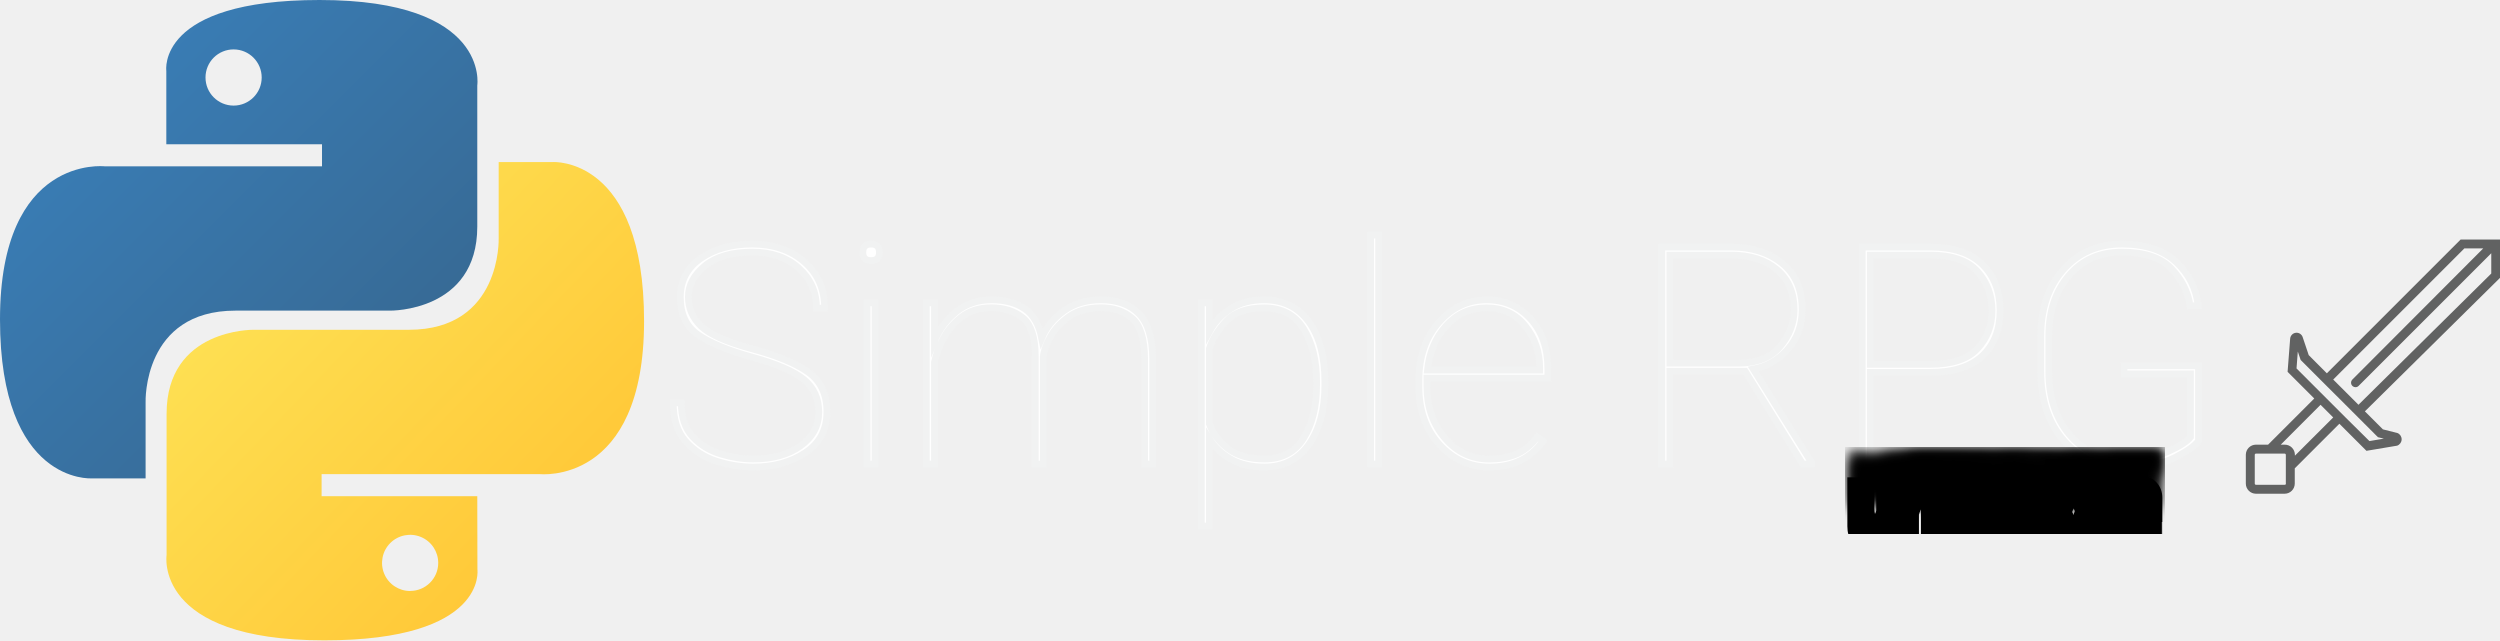
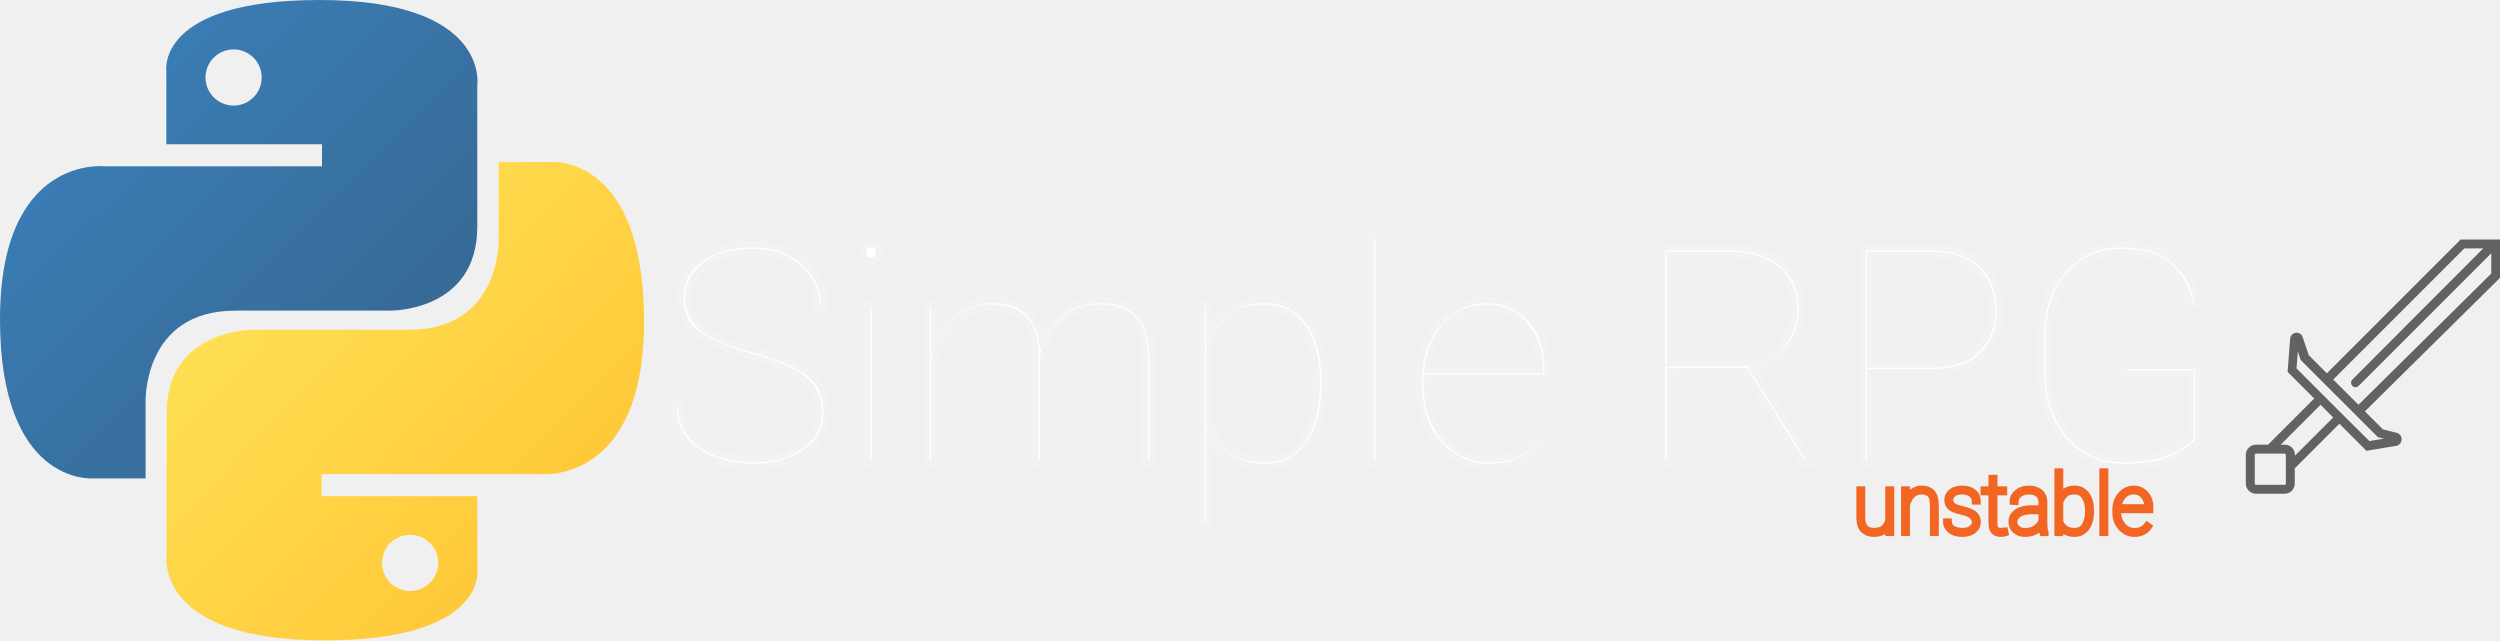
<svg xmlns="http://www.w3.org/2000/svg" id="Layer_1" data-name="Layer 1" viewBox="0 0 369.33 94.61">
  <defs>
-     <style>.cls-1{fill:url(#linear-gradient);}.cls-2{fill:url(#linear-gradient-2);}.cls-3{font-size:45.09px;}.cls-3,.cls-4{fill:#fff;stroke:#f1f2f2;stroke-miterlimit:10;font-family:Roboto-Thin, Roboto;font-weight:200;}.cls-4{filter:url(#AI_CoolBreeze);font-size:12px;}.cls-5{fill:#616262;}</style>
+     <style>.cls-1{fill:url(#linear-gradient);}.cls-2{fill:url(#linear-gradient-2);}.cls-3{font-size:45.09px;fill:#fff;stroke:#f1f2f2;}.cls-3,.cls-4{stroke-miterlimit:10;font-family:Roboto-Thin, Roboto;font-weight:200;}.cls-4{font-size:12px;fill:#f26522;stroke:#f26522;}.cls-5{fill:#616262;}</style>
    <linearGradient id="linear-gradient" x1="97.35" y1="69.34" x2="144.37" y2="22.16" gradientTransform="matrix(1, 0, 0, -1, -44.94, 126.53)" gradientUnits="userSpaceOnUse">
      <stop offset="0" stop-color="#3a7fb9" />
      <stop offset="1" stop-color="#376a95" />
    </linearGradient>
    <linearGradient id="linear-gradient-2" x1="126.26" y1="39.31" x2="176.77" y2="-9.08" gradientTransform="matrix(1, 0, 0, -1, -44.94, 126.53)" gradientUnits="userSpaceOnUse">
      <stop offset="0" stop-color="#fee053" />
      <stop offset="1" stop-color="#ffc433" />
    </linearGradient>
-     <filter id="AI_CoolBreeze" x="-5%" y="-40%" width="110%" height="140%" name="AI_CoolBreeze">
-       <feMorphology result="a" operator="dilate" radius="1.2" in="SourceAlpha" />
-       <feMorphology result="b" operator="dilate" radius="1.2" />
-       <feOffset result="b1" dy="-4" />
-       <feTurbulence result="b2" baseFrequency="0.2" numOctaves="5" type="fractalNoise" />
-       <feDisplacementMap result="b3" scale="3" xChannelSelector="R" in="b1" />
-       <feColorMatrix result="b4" values="0 0 0 0 0 0 0 0 0 0 0 0 0 1 0 0 0 0 1 0" />
-       <feGaussianBlur result="b5" stdDeviation="1">
-         <animate accumulate="none" additive="replace" attributeName="stdDeviation" begin="0s" calcMode="linear" dur="5s" fill="freeze" from="1" restart="always" to="5" />
-       </feGaussianBlur>
-       <feOffset result="c1" dy="-8" in="b" />
-       <feTurbulence result="c2" baseFrequency="0.05" numOctaves="10" type="fractalNoise" />
-       <feDisplacementMap result="c3" scale="8" xChannelSelector="R" in="c1" />
-       <feColorMatrix result="c4" values="0 0 0 0 0 0 0 0 1 0 0 0 0 1 0 0 0 0 1 0" />
-       <feGaussianBlur result="c5" stdDeviation="1" />
-       <feMerge>
-         <feMergeNode in="c5" />
-         <feMergeNode in="b5" />
-         <feMergeNode in="a" />
-       </feMerge>
-     </filter>
  </defs>
  <g id="layer1">
    <g id="g1894">
      <path id="path8615" class="cls-1" d="M90.7,48.7c-24.14,0-22.64,10.47-22.64,10.47l0,10.84h23v3.26H58.94S43.49,71.52,43.49,95.88,57,119.37,57,119.37h8v-11.3s-.43-13.48,13.27-13.48h22.85S114,94.79,114,82.18V61.32S115.93,48.7,90.7,48.7ZM78,56a4.15,4.15,0,1,1-4.15,4.14A4.14,4.14,0,0,1,78,56Z" transform="translate(-43.49 -48.7)" />
      <path id="path8620" class="cls-2" d="M91.39,143.3c24.14,0,22.63-10.47,22.63-10.47L114,122H91v-3.26h32.2s15.44,1.75,15.44-22.61-13.48-23.49-13.48-23.49h-8v11.3s.44,13.48-13.27,13.48H80.94s-12.84-.2-12.84,12.41v20.86S66.15,143.3,91.39,143.3Zm12.7-7.29a4.15,4.15,0,1,1,4.14-4.14A4.14,4.14,0,0,1,104.09,136Z" transform="translate(-43.49 -48.7)" />
    </g>
  </g>
  <text class="cls-3" transform="translate(97.35 68.56)">Simple RPG</text>
  <text class="cls-4" transform="translate(273.76 78.69)">unstable</text>
  <text x="-43.49" y="-48.7" />
  <path class="cls-5" d="M412.82,84.09H407l-19.76,19.76-2.68-2.69-.89-2.65a.95.95,0,0,0-1.85.22l-.38,4.9,3.94,3.94-6.82,6.82h-1.79a1.5,1.5,0,0,0-1.5,1.5v4.25a1.5,1.5,0,0,0,1.5,1.5H381a1.5,1.5,0,0,0,1.5-1.5v-2.25l6.59-6.59,4,4,4.53-.76a1,1,0,0,0,.07-1.86l-2.17-.55-2.66-2.66,20-19.76ZM381.2,120.14a.18.18,0,0,1-.18.18h-4.25a.18.18,0,0,1-.18-.18v-4.25a.18.18,0,0,1,.18-.18H381a.18.18,0,0,1,.18.18v4.25Zm1.32-4.12v-.13a1.5,1.5,0,0,0-1.5-1.5h-.59l5.88-5.89.94.94.93.93Zm13.14-2.52-2.13.36L390,110.37h0l-1.87-1.87-5.37-5.37.19-2.5.42,1.25,2.9,2.9h0l2.79,2.78,5.73,5.73Zm-3.75-5-1.86-1.86-1.87-1.87,19.37-19.37h2.79L391,104.78a.66.66,0,0,0,.47,1.12.63.63,0,0,0,.46-.19l19.6-19.6v3Z" transform="translate(-43.49 -48.7)" />
</svg>
